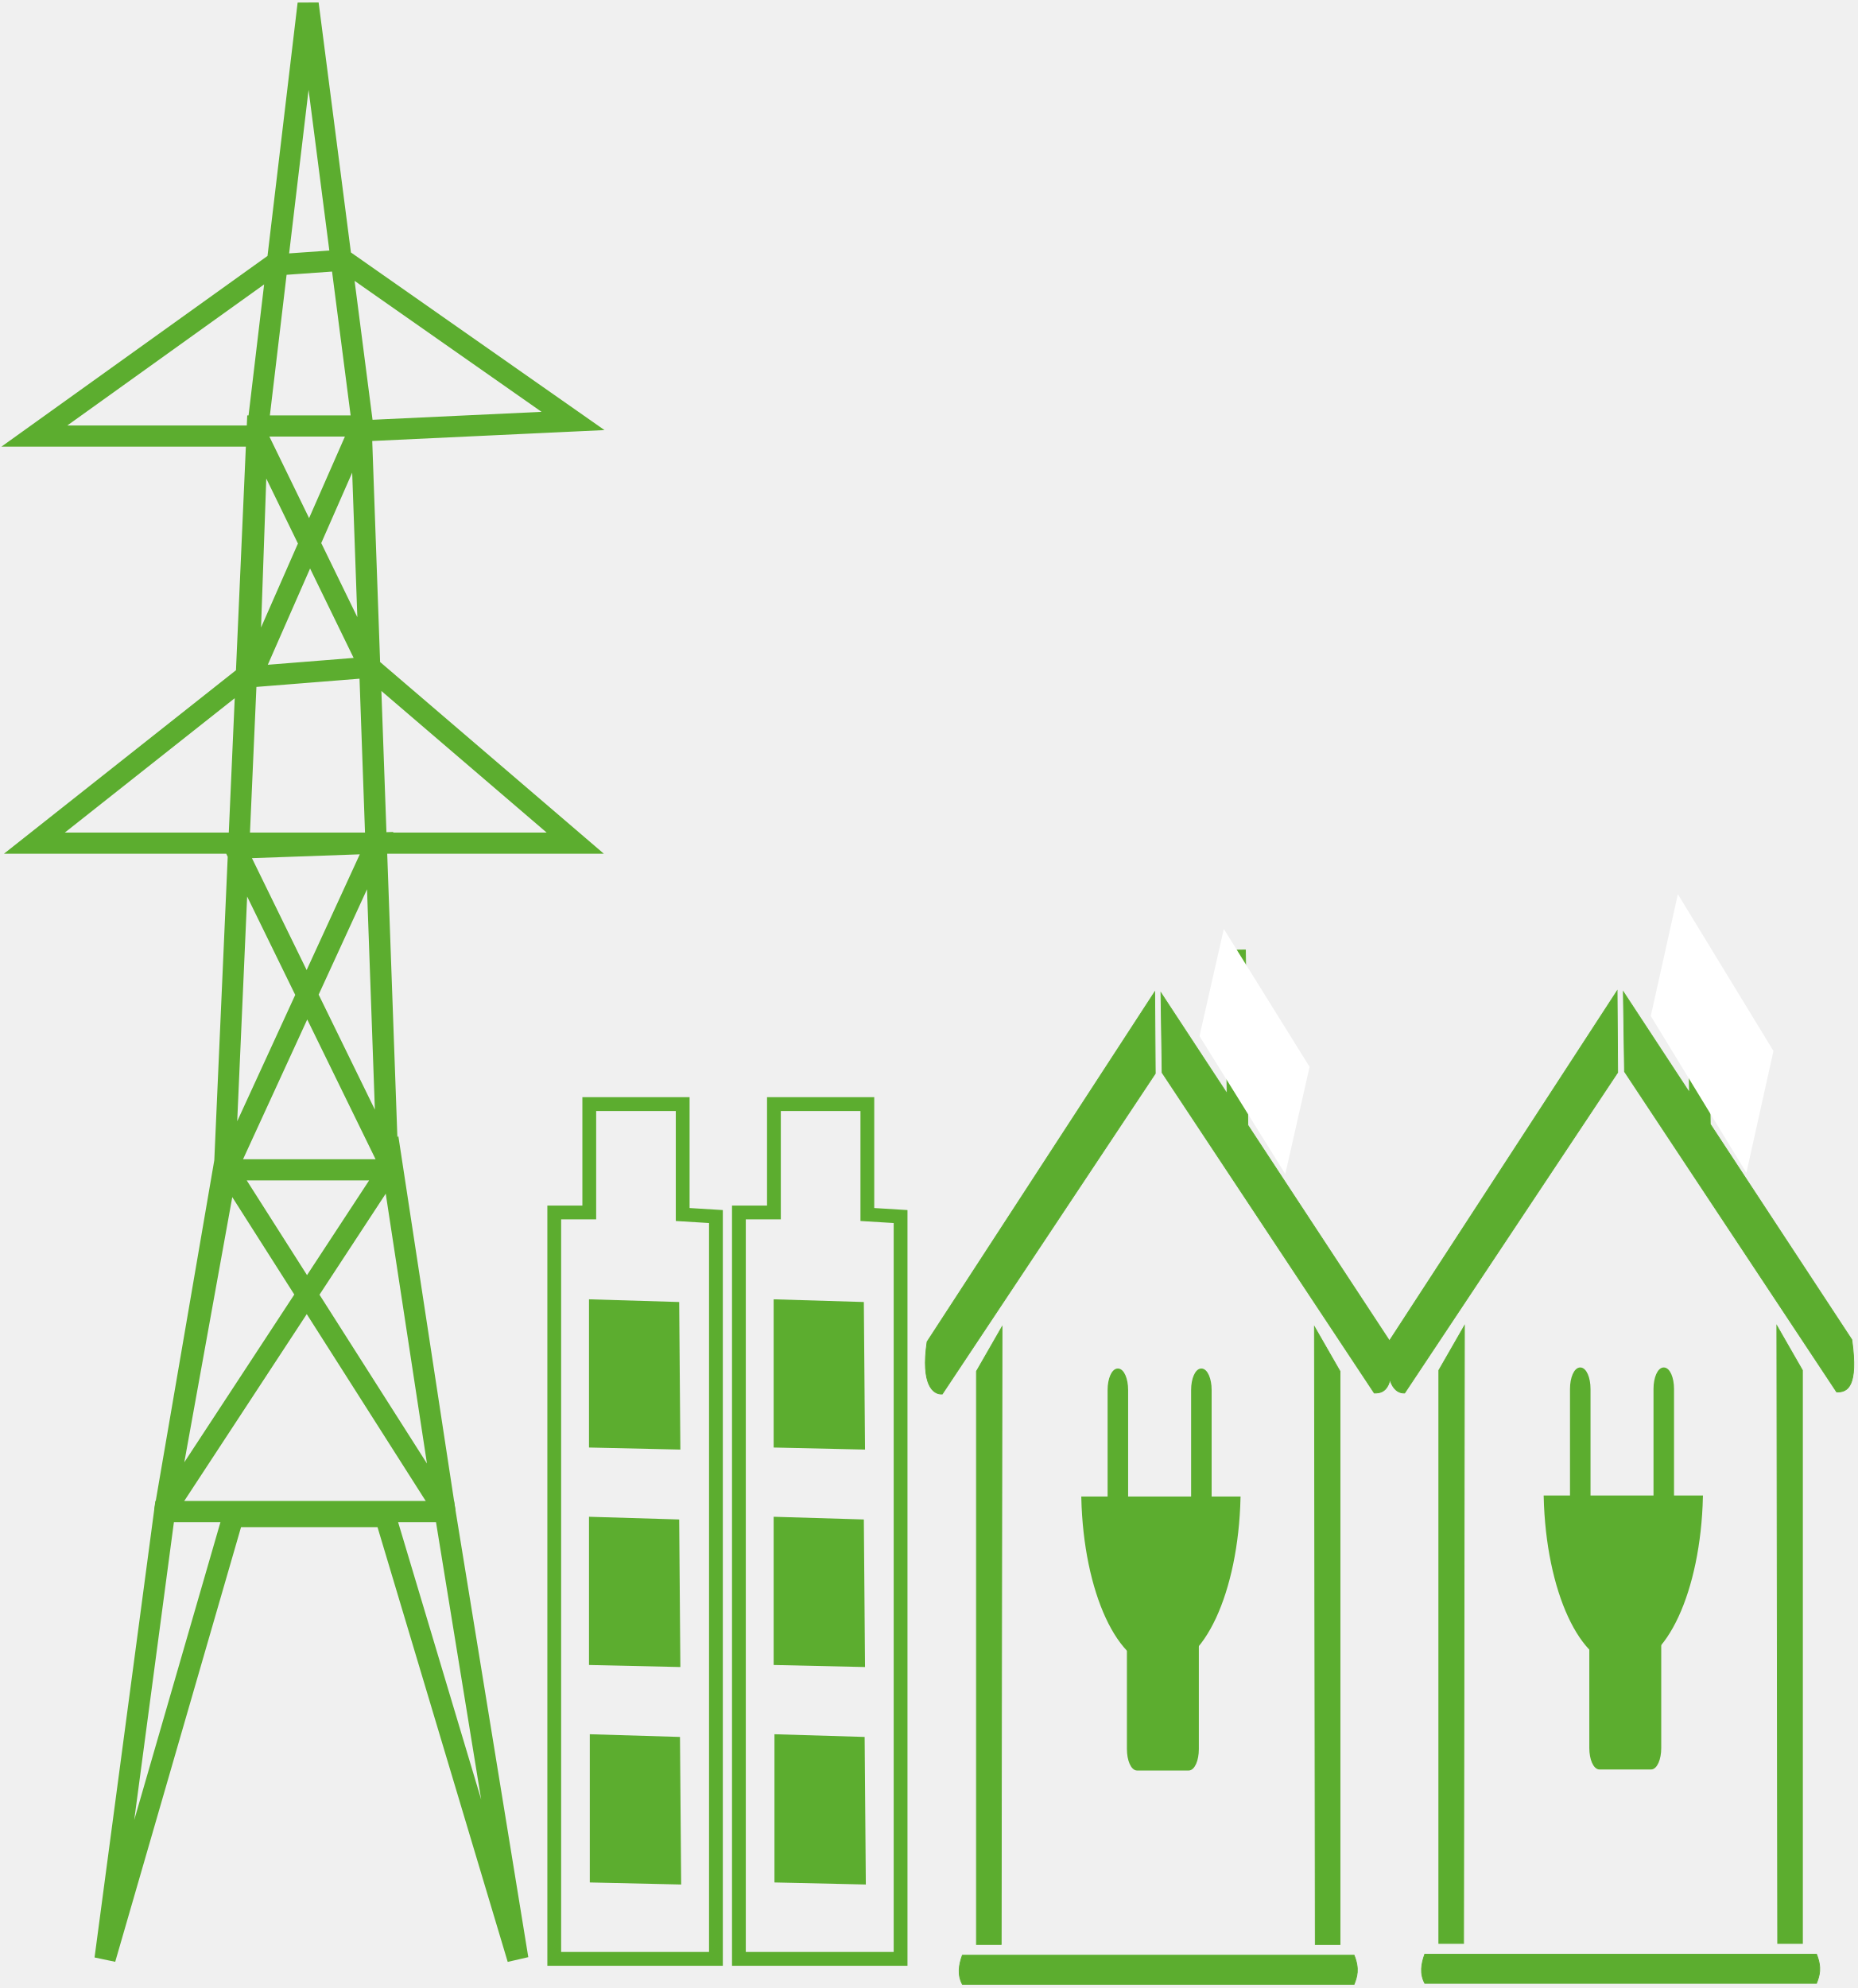
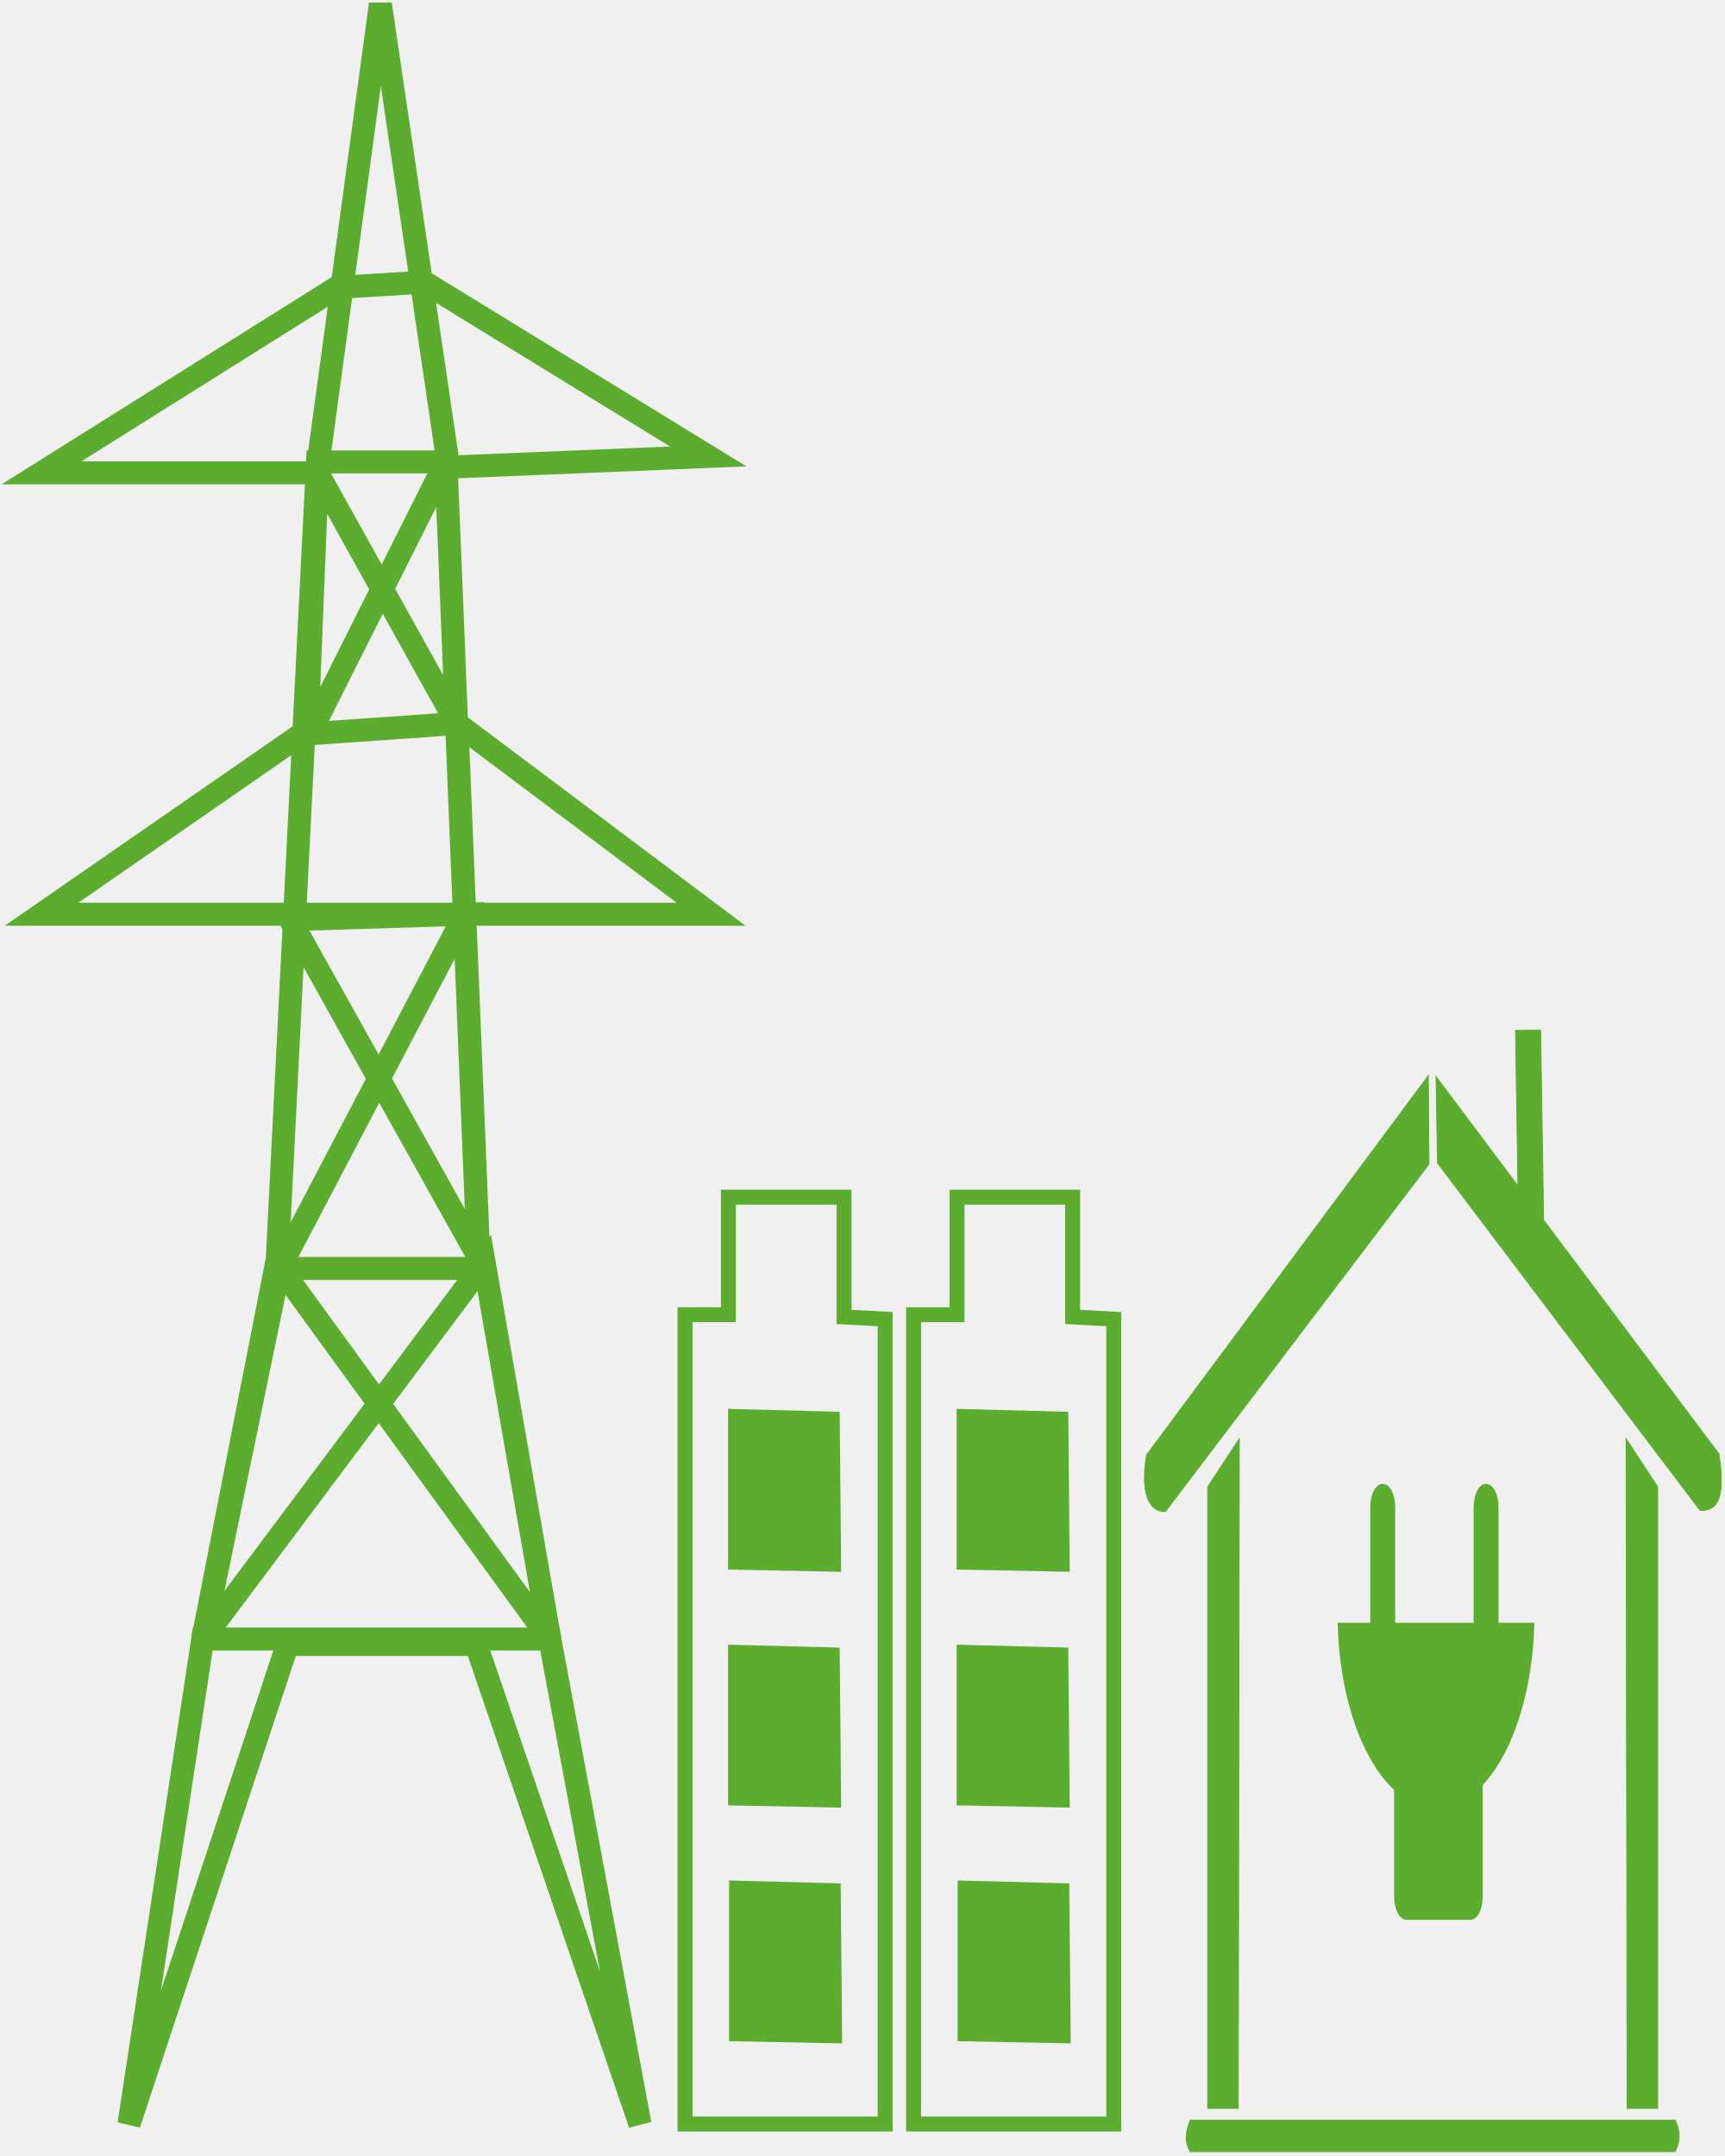
- <svg xmlns="http://www.w3.org/2000/svg" width="486" height="520" viewBox="0 0 486 520" fill="none">
-   <path d="M27.481 512.378L60.979 396.693H100.829L135.481 512.378L116.422 395.379H43.075L27.481 512.378Z" stroke="#5CAD2F" stroke-width="5.537" />
-   <path d="M43.075 395.381L102.562 304.673L116.422 395.381L58.668 304.673L43.075 395.381ZM43.075 395.381L59.246 305.988H101.406L94.476 111.427H67.332L58.668 307.302L98.519 220.539L61.556 221.853L101.406 303.359L96.786 174.528M96.786 174.528L63.866 177.157L9 220.539H150.497L96.786 174.528ZM96.786 174.528L67.332 114.056H9L71.374 69.359L89.856 68.045L149.92 110.112L93.898 112.741L65.021 178.471L67.332 112.741L80.615 1L95.053 112.741" stroke="#5CAD2F" stroke-width="5.537" />
-   <path d="M325.834 248.491L320.52 248.562L321.034 286.053L303.727 259.689L304.035 280.573L359.538 364.372C362.35 364.463 365.218 363.06 363.516 350.706L326.469 294.314L325.836 248.502L325.834 248.491ZM302.098 259.453L242.543 350.973C240.892 362.287 244.147 364.808 246.521 364.639L302.245 280.802L302.098 259.453ZM262.154 347.028L255.46 358.689V508.615H261.934L262.154 347.028ZM343.889 347.028L344.109 508.619H350.583V358.694L343.889 347.028ZM251.777 511.424C250.871 513.963 250.441 516.502 251.777 519.042H354.269C355.024 517.075 355.725 515.067 354.269 511.424H251.777Z" fill="#5CAD2F" stroke="#5CAD2F" stroke-width="0.203" />
-   <path d="M283.28 391.834C283.871 416.351 292.789 435.806 303.708 435.806C314.627 435.806 323.573 416.352 324.164 391.834H283.28Z" fill="#5CAD2F" stroke="#5CAD2F" stroke-width="0.771" />
-   <path d="M292.459 358.345C293.733 358.345 294.758 360.679 294.758 363.578V392.885C294.758 395.784 293.733 398.118 292.459 398.118C291.185 398.118 290.16 395.784 290.16 392.885V363.578C290.16 360.679 291.185 358.345 292.459 358.345Z" fill="#5CAD2F" stroke="#5CAD2F" stroke-width="0.771" />
-   <path d="M314.307 358.345C315.581 358.345 316.606 360.679 316.606 363.578V392.885C316.606 395.784 315.581 398.118 314.307 398.118C313.034 398.118 312.008 395.784 312.008 392.885V363.578C312.008 360.679 313.034 358.345 314.307 358.345Z" fill="#5CAD2F" stroke="#5CAD2F" stroke-width="0.771" />
-   <path d="M297.512 421.652H310.962C312.235 421.652 313.261 423.986 313.261 426.886V457.5C313.261 460.399 312.235 462.733 310.962 462.733H297.512C296.238 462.733 295.213 460.399 295.213 457.5V426.886C295.213 423.986 296.238 421.652 297.512 421.652Z" fill="#5CAD2F" stroke="#5CAD2F" stroke-width="0.771" />
-   <path d="M446.807 248.22L441.493 248.291L442.007 285.781L424.7 259.418L425.008 280.301L480.511 364.1C483.323 364.192 486.191 362.789 484.49 350.435L447.442 294.043L446.809 248.231L446.807 248.22ZM423.071 259.182L363.516 350.702C361.865 362.016 365.12 364.537 367.494 364.368L423.218 280.53L423.071 259.182ZM383.127 346.757L376.433 358.418V508.343H382.907L383.127 346.757ZM464.862 346.757L465.083 508.348H471.556V358.422L464.862 346.757ZM372.75 511.152C371.844 513.692 371.414 516.231 372.75 518.77H475.242C475.997 516.804 476.698 514.796 475.242 511.152H372.75Z" fill="#5CAD2F" stroke="#5CAD2F" stroke-width="0.203" />
-   <path d="M404.253 391.56C404.844 416.077 413.762 435.532 424.681 435.532C435.6 435.532 444.546 416.077 445.137 391.56H404.253Z" fill="#5CAD2F" stroke="#5CAD2F" stroke-width="0.771" />
-   <path d="M413.432 358.07C414.706 358.07 415.731 360.404 415.731 363.304V392.61C415.731 395.51 414.706 397.844 413.432 397.844C412.158 397.844 411.133 395.51 411.133 392.61V363.304C411.133 360.404 412.158 358.07 413.432 358.07Z" fill="#5CAD2F" stroke="#5CAD2F" stroke-width="0.771" />
-   <path d="M435.28 358.07C436.554 358.07 437.58 360.404 437.58 363.304V392.61C437.58 395.51 436.554 397.844 435.28 397.844C434.007 397.844 432.981 395.51 432.981 392.61V363.304C432.981 360.404 434.007 358.07 435.28 358.07Z" fill="#5CAD2F" stroke="#5CAD2F" stroke-width="0.771" />
-   <path d="M418.485 421.379H431.935C433.208 421.379 434.234 423.713 434.234 426.612V457.226C434.234 460.126 433.208 462.46 431.935 462.46H418.485C417.211 462.46 416.186 460.126 416.186 457.226V426.612C416.186 423.713 417.211 421.379 418.485 421.379Z" fill="#5CAD2F" stroke="#5CAD2F" stroke-width="0.771" />
-   <path fill-rule="evenodd" clip-rule="evenodd" d="M154.306 492.394L178.21 492.929L177.9 454.331L154.306 453.624L154.306 492.394Z" fill="#5CAD2F" />
-   <path fill-rule="evenodd" clip-rule="evenodd" d="M187.303 318.213V512.38H145.004V317.143H154.168V288.794H178.608V317.678L187.303 318.213Z" stroke="#5CAD2F" stroke-width="3.606" />
-   <path fill-rule="evenodd" clip-rule="evenodd" d="M154.097 435.51L178 436.045L177.69 397.447L154.097 396.74L154.097 435.51Z" fill="#5CAD2F" />
-   <path fill-rule="evenodd" clip-rule="evenodd" d="M154.097 378.63L178 379.165L177.69 340.567L154.097 339.86L154.097 378.63Z" fill="#5CAD2F" />
-   <path fill-rule="evenodd" clip-rule="evenodd" d="M202.616 492.394L226.52 492.929L226.21 454.331L202.616 453.624L202.616 492.394Z" fill="#5CAD2F" />
-   <path fill-rule="evenodd" clip-rule="evenodd" d="M235.613 318.213V512.38H193.314V317.143H202.478V288.794H226.918V317.678L235.613 318.213Z" stroke="#5CAD2F" stroke-width="3.606" />
-   <path fill-rule="evenodd" clip-rule="evenodd" d="M202.407 435.51L226.31 436.045L226 397.447L202.407 396.74L202.407 435.51Z" fill="#5CAD2F" />
-   <path fill-rule="evenodd" clip-rule="evenodd" d="M202.407 378.63L226.31 379.165L226 340.567L202.407 339.86L202.407 378.63Z" fill="#5CAD2F" />
-   <path d="M340.938 279.338L320.867 247.079L315.501 270.734L335.572 302.993L340.938 279.338Z" fill="white" stroke="white" stroke-width="3.156" />
-   <path d="M462.091 275.215L439.748 238.579L433.774 265.443L456.117 302.078L462.091 275.215Z" fill="white" stroke="white" stroke-width="3.553" />
+ <svg xmlns="http://www.w3.org/2000/svg" width="415" height="519" viewBox="0 0 415 519" fill="none">
+   <path d="M31.047 511.305L69.196 395.863H114.579L154.043 511.305L132.338 394.551H48.806L31.047 511.305Z" stroke="#5CAD2F" stroke-width="5.537" />
+   <path d="M48.806 394.552L116.552 304.035L132.338 394.552L66.565 304.035L48.806 394.552ZM48.806 394.552L67.222 305.347H115.237L107.344 111.195H76.431L66.565 306.659L111.948 220.077L69.853 221.389L115.237 302.723L109.975 174.163M109.975 174.163L72.484 176.787L10 220.077H171.144L109.975 174.163ZM109.975 174.163L76.431 113.818H10L81.035 69.216L102.082 67.904L170.486 109.883L106.686 112.506L73.8 178.099L76.431 112.506L91.558 1L108.002 112.506" stroke="#5CAD2F" stroke-width="5.537" />
+   <path d="M370.825 247.972L364.773 248.043L365.358 285.454L345.648 259.146L345.999 279.986L409.209 363.609C412.411 363.7 415.678 362.3 413.739 349.972L371.548 293.698L370.827 247.983L370.825 247.972ZM343.793 258.911L275.97 350.238C274.089 361.529 277.796 364.044 280.5 363.876L343.961 280.214L343.793 258.911ZM298.303 346.302L290.68 357.938V507.549H298.053L298.303 346.302ZM391.387 346.302L391.638 507.553H399.01V357.943L391.387 346.302ZM286.485 510.352C285.454 512.886 284.964 515.42 286.485 517.954H403.208C404.068 515.991 404.866 513.988 403.208 510.352H286.485Z" fill="#5CAD2F" stroke="#5CAD2F" stroke-width="0.203" />
+   <path d="M322.363 391.013C323.036 415.479 333.191 434.892 345.627 434.892C358.062 434.892 368.249 415.479 368.923 391.013H322.363Z" fill="#5CAD2F" stroke="#5CAD2F" stroke-width="0.771" />
+   <path d="M332.816 357.594C334.266 357.594 335.434 359.923 335.434 362.816V392.061C335.434 394.955 334.266 397.283 332.816 397.283C331.365 397.283 330.197 394.955 330.197 392.061V362.816C330.197 359.923 331.365 357.594 332.816 357.594Z" fill="#5CAD2F" stroke="#5CAD2F" stroke-width="0.771" />
+   <path d="M357.698 357.594C359.148 357.594 360.316 359.923 360.316 362.816V392.061C360.316 394.955 359.148 397.283 357.698 397.283C356.247 397.283 355.079 394.955 355.079 392.061V362.816C355.079 359.923 356.247 357.594 357.698 357.594Z" fill="#5CAD2F" stroke="#5CAD2F" stroke-width="0.771" />
+   <path d="M338.57 420.769H353.887C355.338 420.769 356.506 423.098 356.506 425.991V456.541C356.506 459.434 355.338 461.763 353.887 461.763H338.57C337.12 461.763 335.952 459.434 335.952 456.541V425.991C335.952 423.098 337.12 420.769 338.57 420.769Z" fill="#5CAD2F" stroke="#5CAD2F" stroke-width="0.771" />
+   <path fill-rule="evenodd" clip-rule="evenodd" d="M175.481 491.361L202.703 491.895L202.35 453.378L175.481 452.673L175.481 491.361Z" fill="#5CAD2F" />
+   <path fill-rule="evenodd" clip-rule="evenodd" d="M213.059 317.547V511.306H164.887V316.479H175.324V288.189H203.157V317.013L213.059 317.547Z" stroke="#5CAD2F" stroke-width="3.606" />
+   <path fill-rule="evenodd" clip-rule="evenodd" d="M175.242 434.597L202.465 435.131L202.112 396.614L175.243 395.909L175.242 434.597Z" fill="#5CAD2F" />
+   <path fill-rule="evenodd" clip-rule="evenodd" d="M175.242 377.837L202.465 378.371L202.112 339.854L175.243 339.148L175.242 377.837Z" fill="#5CAD2F" />
+   <path fill-rule="evenodd" clip-rule="evenodd" d="M230.498 491.361L257.721 491.895L257.368 453.378L230.499 452.673L230.498 491.361Z" fill="#5CAD2F" />
+   <path fill-rule="evenodd" clip-rule="evenodd" d="M268.077 317.547V511.306H219.905V316.479H230.342V288.189H258.175V317.013L268.077 317.547Z" stroke="#5CAD2F" stroke-width="3.606" />
+   <path fill-rule="evenodd" clip-rule="evenodd" d="M230.26 434.597L257.483 435.131L257.13 396.614L230.26 395.909L230.26 434.597Z" fill="#5CAD2F" />
+   <path fill-rule="evenodd" clip-rule="evenodd" d="M230.26 377.837L257.483 378.371L257.13 339.854L230.26 339.148L230.26 377.837Z" fill="#5CAD2F" />
</svg>
